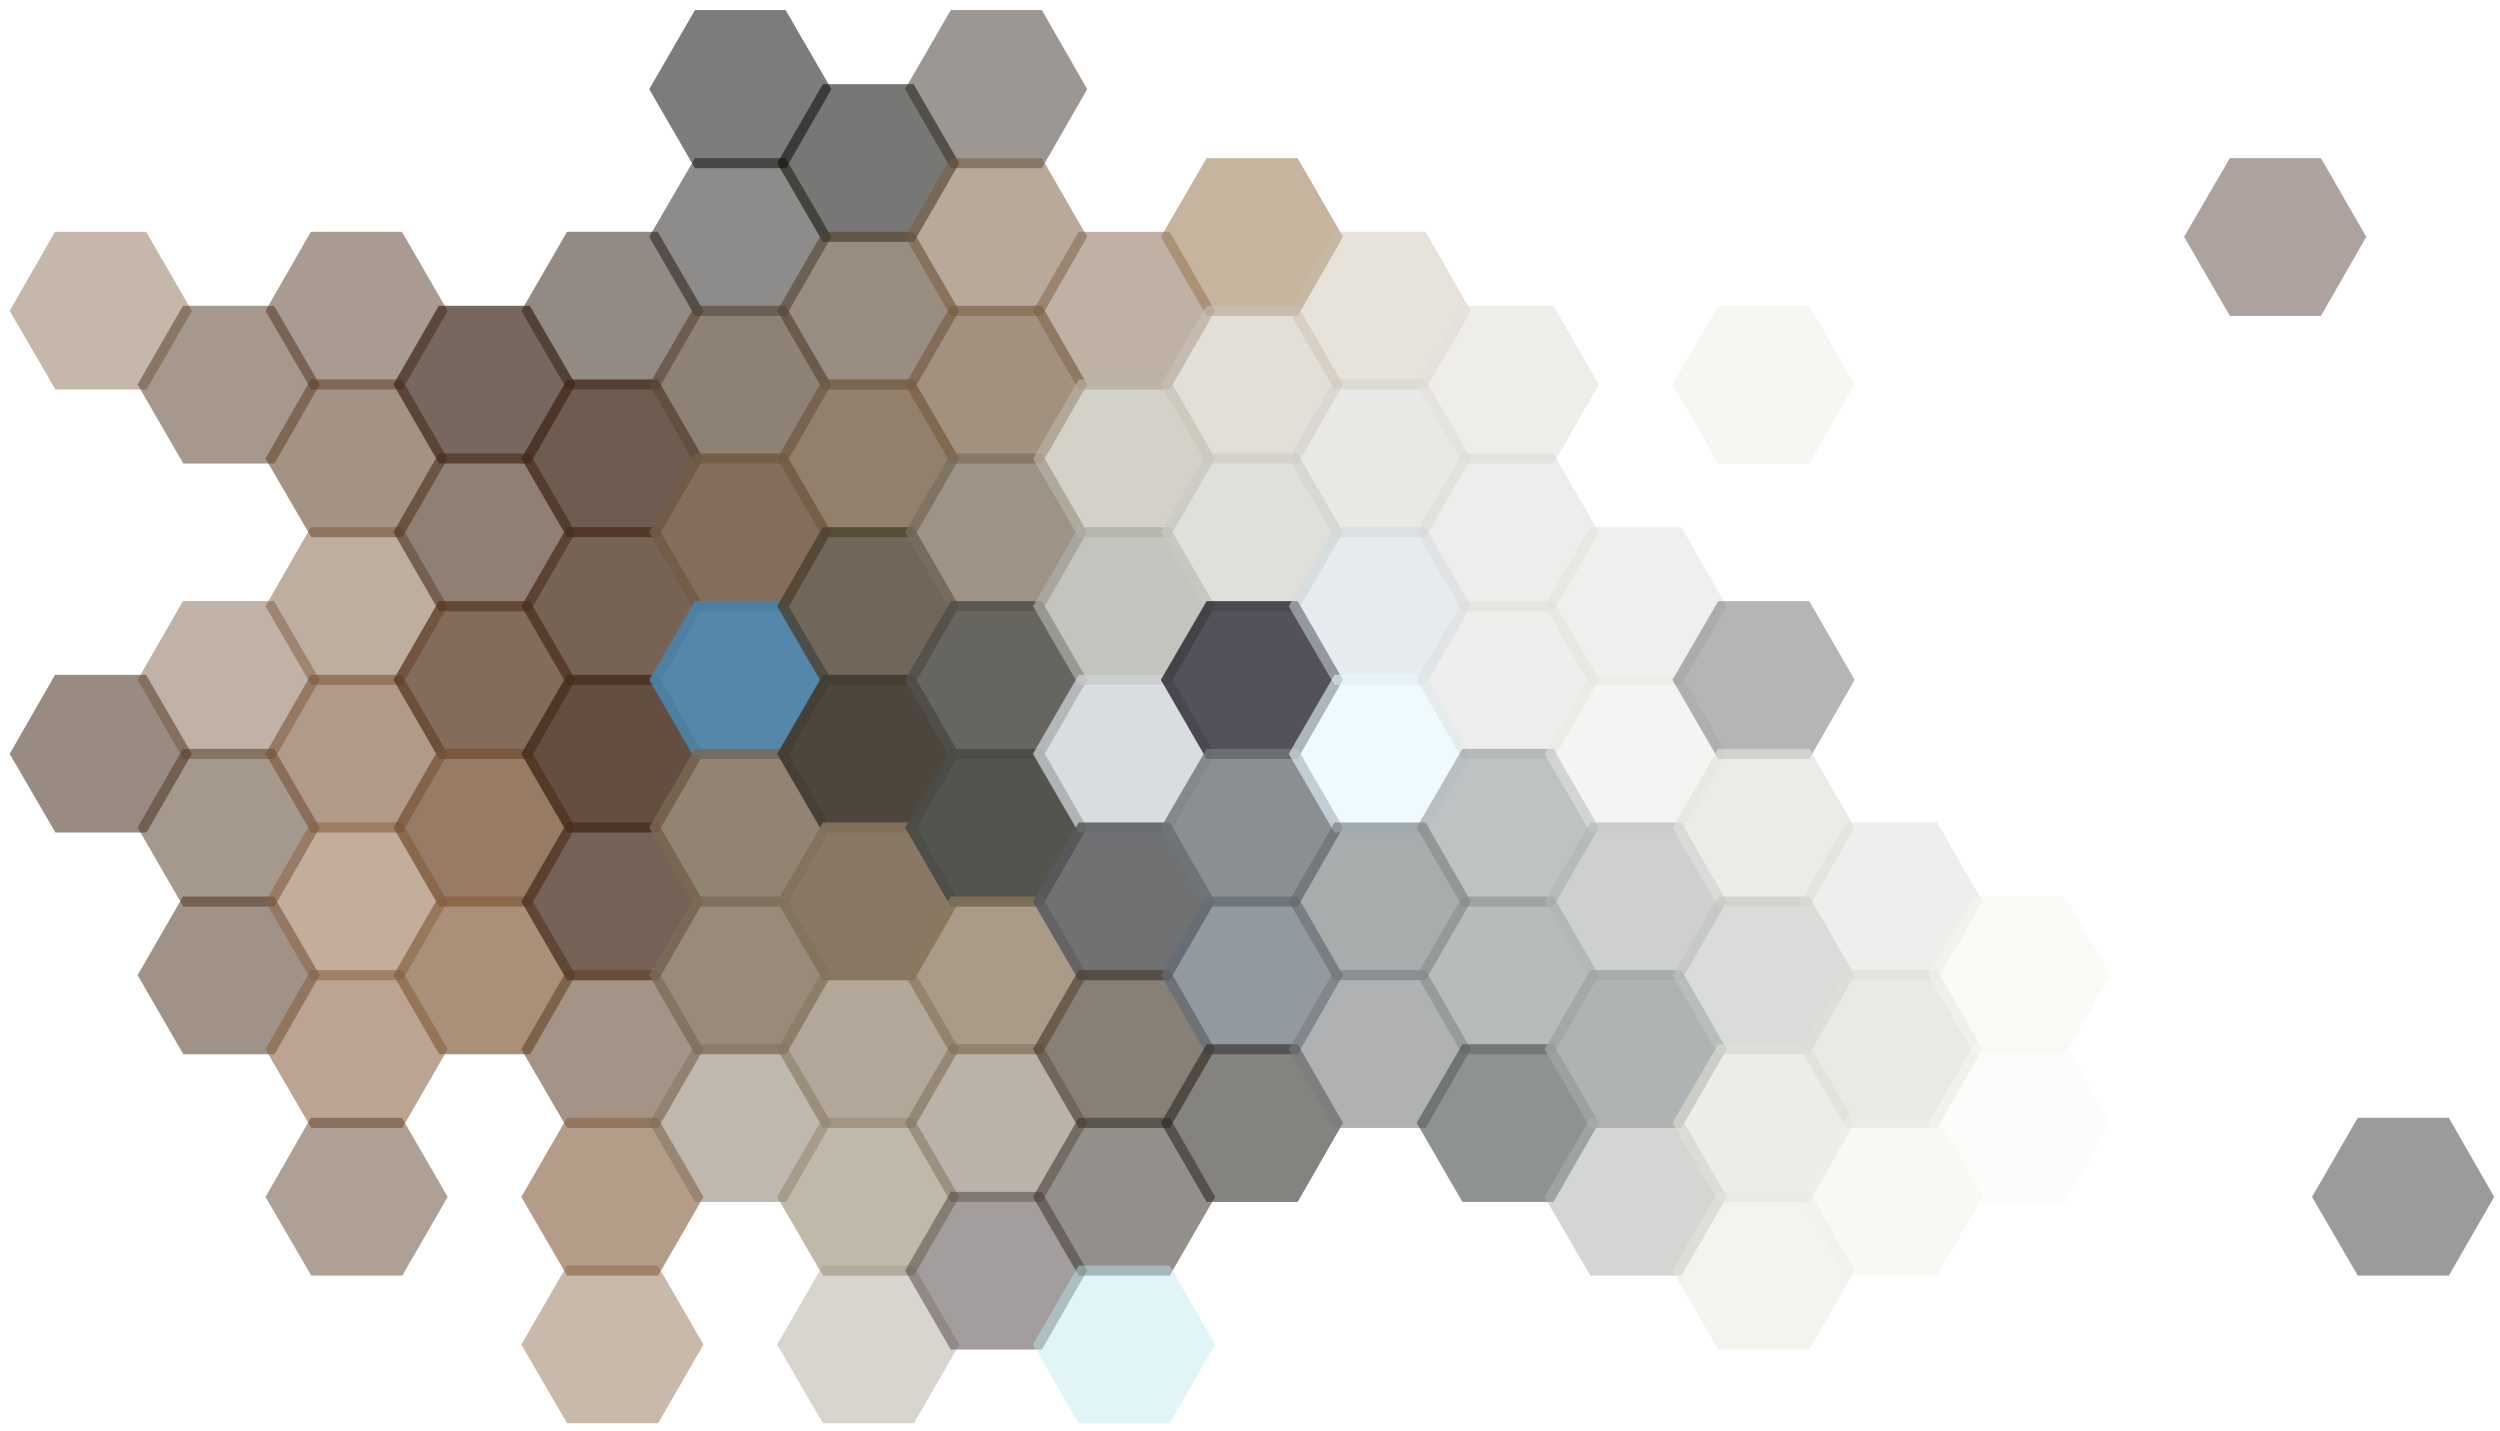
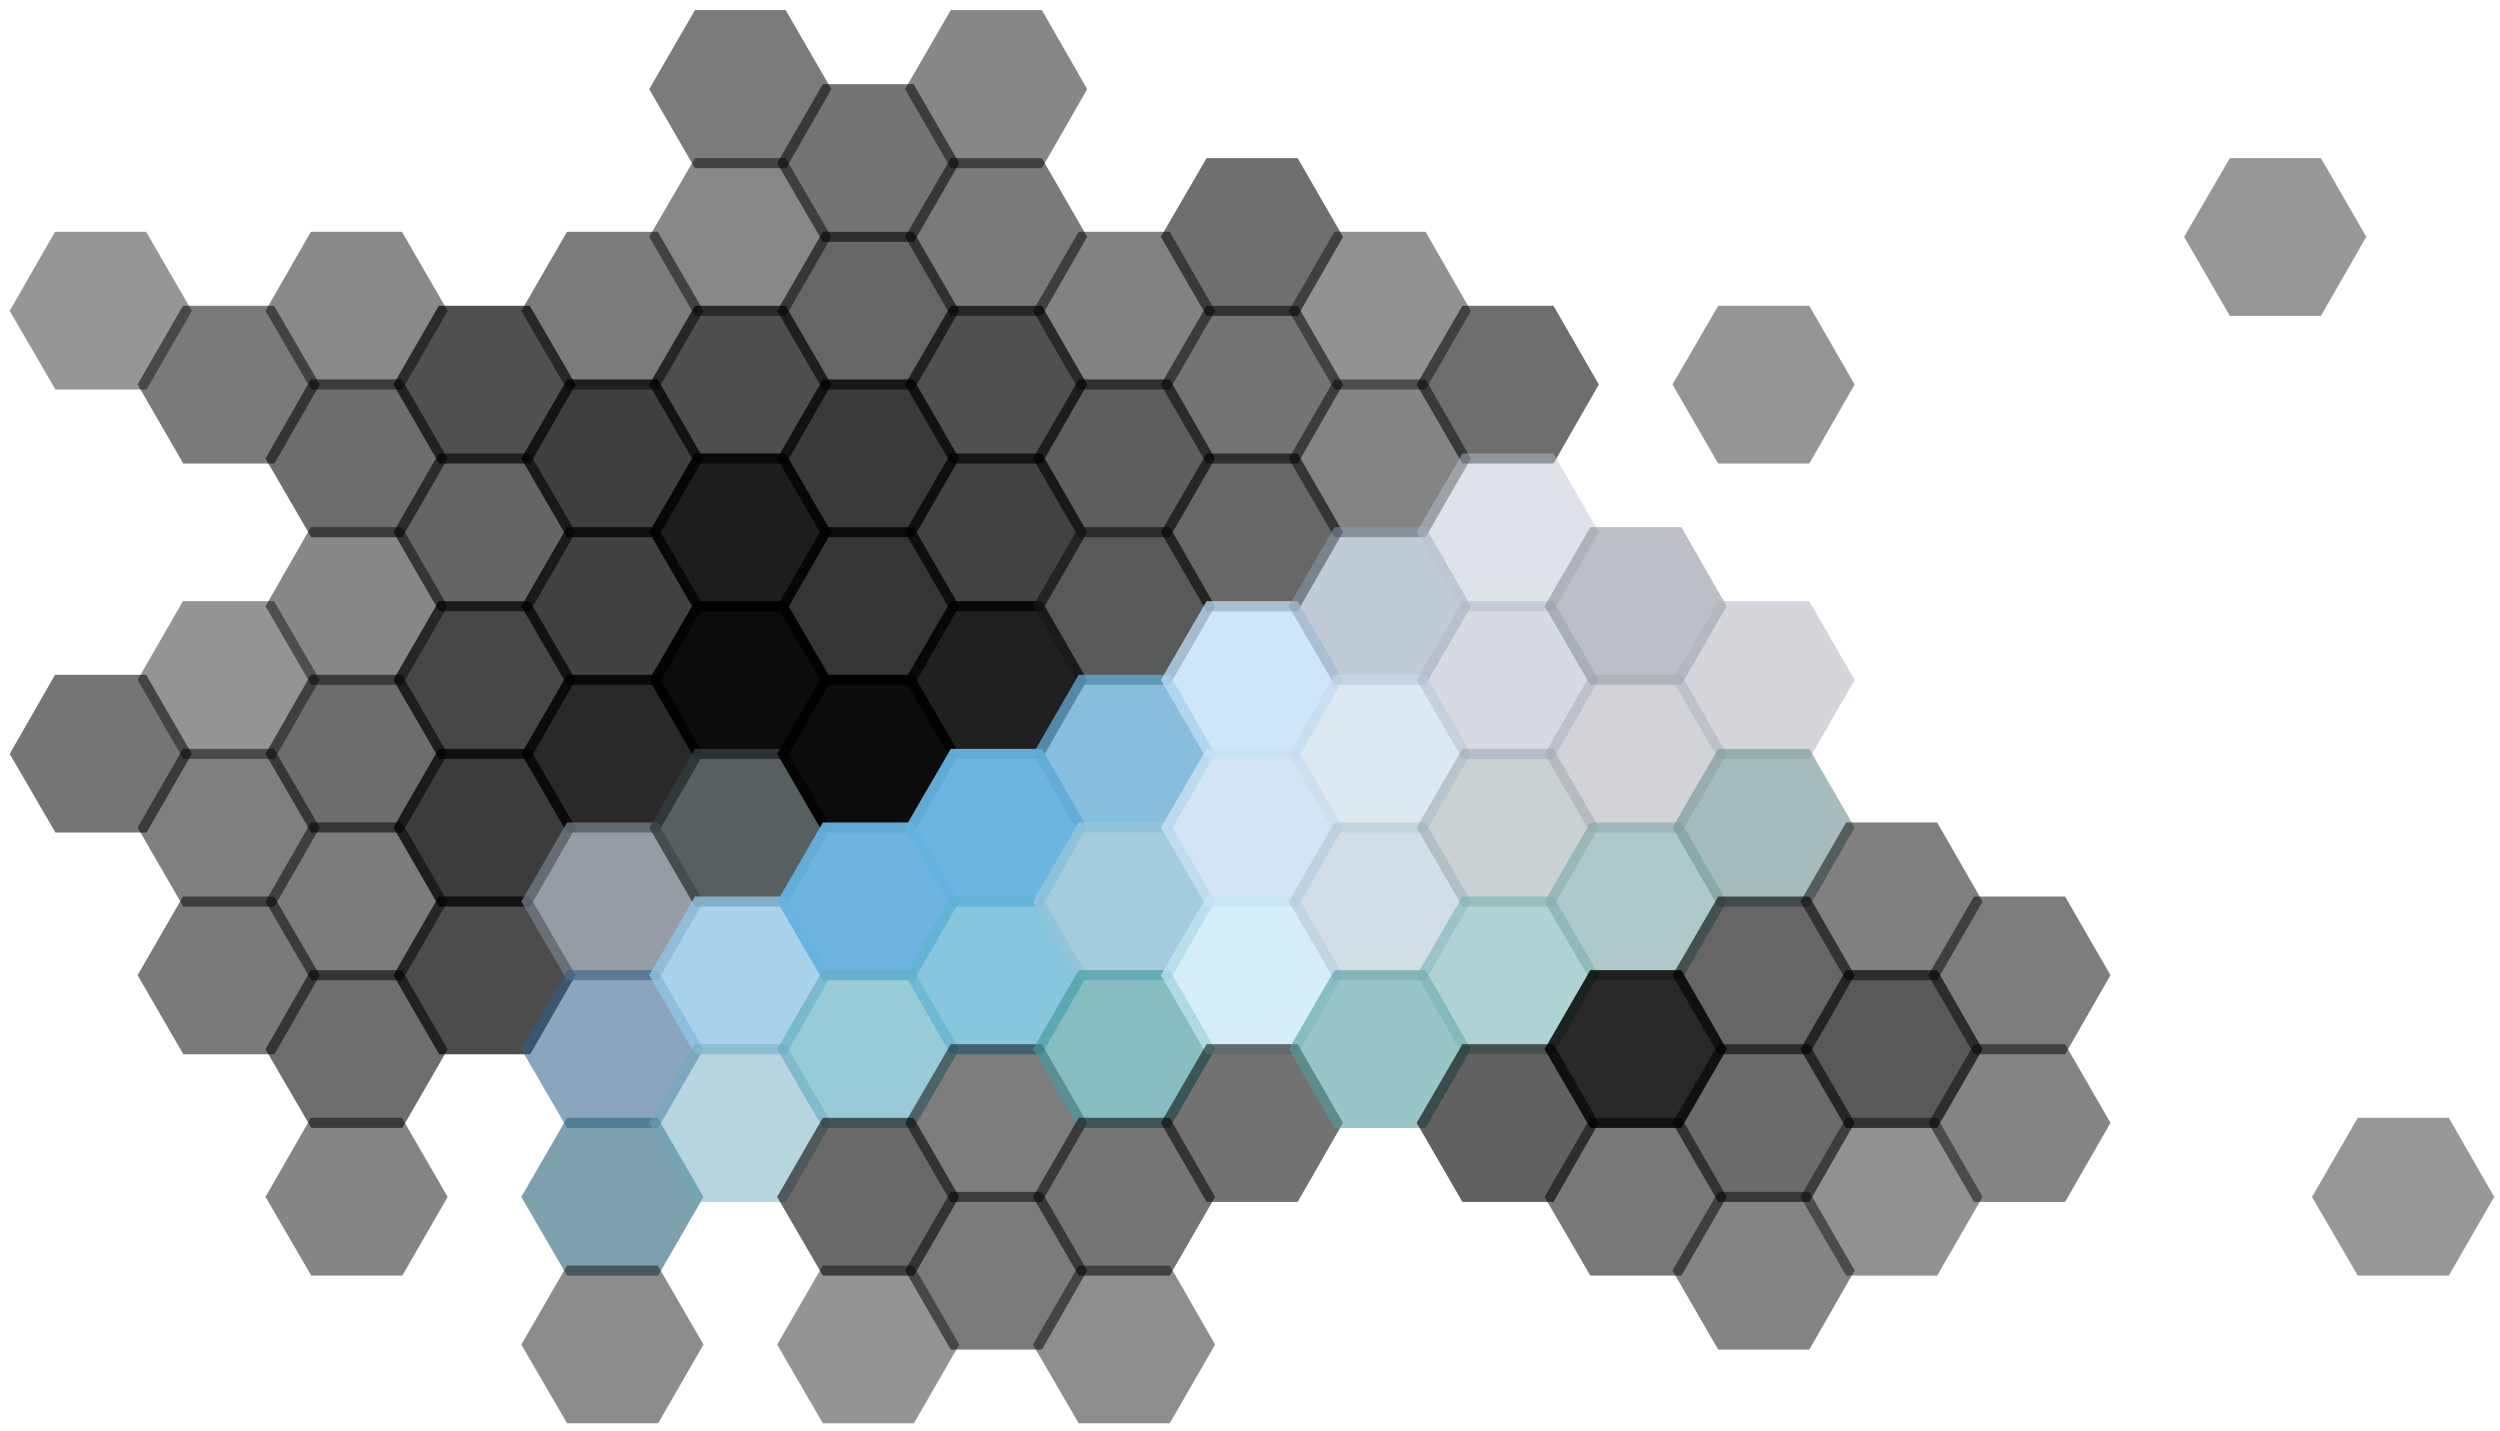
<svg xmlns="http://www.w3.org/2000/svg" viewBox="7 -23 645 369" width="645" height="369">
-   <polygon points="56.5,57.2 44.8,77.5 21.3,77.5 9.5,57.2 21.2,36.8 44.7,36.8" fill="rgb(116,80,47)" fill-opacity="0.412" />
-   <polygon points="56.5,171.5 44.8,191.8 21.3,191.8 9.5,171.5 21.2,151.1 44.7,151.1" fill="rgb(67,41,23)" fill-opacity="0.540" />
-   <polygon points="89.5,76.2 77.8,96.6 54.3,96.6 42.5,76.2 54.2,55.9 77.7,55.9" fill="rgb(84,59,37)" fill-opacity="0.522" />
-   <polygon points="89.5,152.4 77.8,172.8 54.3,172.8 42.5,152.4 54.2,132.1 77.7,132.1" fill="rgb(106,73,45)" fill-opacity="0.421" />
-   <polygon points="89.5,190.5 77.8,210.9 54.3,210.9 42.5,190.5 54.2,170.2 77.7,170.2" fill="rgb(77,52,31)" fill-opacity="0.503" />
-   <polygon points="89.5,228.6 77.8,249.0 54.3,249.0 42.5,228.6 54.2,208.3 77.7,208.3" fill="rgb(73,46,25)" fill-opacity="0.520" />
-   <polygon points="122.5,57.2 110.8,77.5 87.3,77.5 75.5,57.2 87.2,36.8 110.7,36.8" fill="rgb(70,37,21)" fill-opacity="0.461" />
-   <polygon points="122.5,95.3 110.8,115.6 87.3,115.6 75.5,95.3 87.2,74.9 110.7,74.9" fill="rgb(97,66,41)" fill-opacity="0.574" />
-   <polygon points="122.5,133.4 110.8,153.7 87.3,153.7 75.5,133.4 87.2,113.0 110.7,113.0" fill="rgb(118,84,52)" fill-opacity="0.469" />
-   <polygon points="122.5,171.5 110.8,191.8 87.3,191.8 75.5,171.5 87.2,151.1 110.7,151.1" fill="rgb(117,80,49)" fill-opacity="0.572" />
-   <polygon points="122.5,209.6 110.8,229.9 87.3,229.9 75.5,209.6 87.2,189.2 110.7,189.2" fill="rgb(140,97,61)" fill-opacity="0.512" />
-   <polygon points="122.5,247.7 110.8,268.0 87.3,268.0 75.5,247.7 87.2,227.3 110.7,227.3" fill="rgb(135,95,62)" fill-opacity="0.569" />
-   <polygon points="122.5,285.8 110.8,306.1 87.3,306.1 75.5,285.8 87.2,265.4 110.7,265.4" fill="rgb(86,57,34)" fill-opacity="0.478" />
-   <polygon points="155.5,76.2 143.8,96.6 120.3,96.6 108.5,76.2 120.2,55.9 143.7,55.9" fill="rgb(58,34,21)" fill-opacity="0.686" />
-   <polygon points="155.5,114.3 143.8,134.7 120.3,134.7 108.5,114.3 120.2,94.0 143.7,94.0" fill="rgb(71,44,26)" fill-opacity="0.604" />
-   <polygon points="155.5,152.4 143.8,172.8 120.3,172.8 108.5,152.4 120.2,132.1 143.7,132.1" fill="rgb(84,52,30)" fill-opacity="0.722" />
-   <polygon points="155.5,190.5 143.8,210.9 120.3,210.9 108.5,190.5 120.2,170.2 143.7,170.2" fill="rgb(119,83,53)" fill-opacity="0.764" />
-   <polygon points="155.5,228.6 143.8,249.0 120.3,249.0 108.5,228.6 120.2,208.3 143.7,208.3" fill="rgb(134,97,63)" fill-opacity="0.700" />
-   <polygon points="188.5,57.2 176.8,77.5 153.3,77.5 141.5,57.2 153.3,36.8 176.7,36.8" fill="rgb(50,30,18)" fill-opacity="0.517" />
-   <polygon points="188.5,95.3 176.8,115.6 153.3,115.6 141.5,95.3 153.3,74.9 176.7,74.9" fill="rgb(64,39,24)" fill-opacity="0.751" />
-   <polygon points="188.5,133.4 176.8,153.7 153.3,153.7 141.5,133.4 153.3,113.0 176.7,113.0" fill="rgb(73,46,29)" fill-opacity="0.743" />
-   <polygon points="188.5,171.5 176.8,191.8 153.3,191.8 141.5,171.5 153.3,151.1 176.7,151.1" fill="rgb(71,45,29)" fill-opacity="0.837" />
-   <polygon points="188.5,209.6 176.8,229.9 153.3,229.9 141.5,209.6 153.3,189.2 176.7,189.2" fill="rgb(72,46,31)" fill-opacity="0.752" />
-   <polygon points="188.5,247.7 176.8,268.0 153.3,268.0 141.5,247.7 153.3,227.3 176.7,227.3" fill="rgb(92,64,41)" fill-opacity="0.555" />
-   <polygon points="188.5,285.8 176.8,306.1 153.3,306.1 141.5,285.8 153.3,265.4 176.7,265.4" fill="rgb(133,98,66)" fill-opacity="0.625" />
-   <polygon points="188.5,323.9 176.8,344.2 153.3,344.2 141.5,323.9 153.3,303.5 176.7,303.5" fill="rgb(136,101,68)" fill-opacity="0.450" />
-   <polygon points="221.5,0.0 209.8,20.4 186.3,20.4 174.5,0.0 186.3,-20.4 209.7,-20.4" fill="rgb(3,3,2)" fill-opacity="0.516" />
-   <polygon points="221.5,38.1 209.8,58.5 186.3,58.5 174.5,38.1 186.3,17.8 209.7,17.8" fill="rgb(14,10,7)" fill-opacity="0.465" />
-   <polygon points="221.5,76.2 209.8,96.6 186.3,96.6 174.5,76.2 186.3,55.9 209.7,55.9" fill="rgb(92,74,56)" fill-opacity="0.695" />
-   <polygon points="221.5,114.3 209.8,134.7 186.3,134.7 174.5,114.3 186.3,94.0 209.7,94.0" fill="rgb(114,92,70)" fill-opacity="0.885" />
-   <polygon points="221.5,152.4 209.8,172.8 186.3,172.8 174.5,152.4 186.3,132.1 209.7,132.1" fill="rgb(76,129,166)" fill-opacity="0.950" />
-   <polygon points="221.5,190.5 209.8,210.9 186.3,210.9 174.5,190.5 186.3,170.2 209.7,170.2" fill="rgb(122,105,84)" fill-opacity="0.813" />
-   <polygon points="221.5,228.6 209.8,249.0 186.3,249.0 174.5,228.6 186.3,208.3 209.7,208.3" fill="rgb(124,108,87)" fill-opacity="0.783" />
-   <polygon points="221.5,266.7 209.8,287.1 186.3,287.1 174.5,266.7 186.3,246.4 209.7,246.4" fill="rgb(126,112,92)" fill-opacity="0.495" />
-   <polygon points="254.5,19.1 242.8,39.4 219.3,39.4 207.5,19.1 219.3,-1.3 242.7,-1.3" fill="rgb(6,6,3)" fill-opacity="0.543" />
-   <polygon points="254.5,57.2 242.8,77.5 219.3,77.5 207.5,57.2 219.3,36.8 242.7,36.8" fill="rgb(85,66,46)" fill-opacity="0.600" />
-   <polygon points="254.5,95.3 242.8,115.6 219.3,115.6 207.5,95.3 219.3,74.9 242.7,74.9" fill="rgb(115,91,66)" fill-opacity="0.770" />
-   <polygon points="254.5,133.4 242.8,153.7 219.3,153.7 207.5,133.4 219.3,113.0 242.7,113.0" fill="rgb(75,62,46)" fill-opacity="0.791" />
-   <polygon points="254.5,171.5 242.8,191.8 219.3,191.8 207.5,171.5 219.3,151.1 242.7,151.1" fill="rgb(68,61,51)" fill-opacity="0.950" />
-   <polygon points="254.5,209.6 242.8,229.9 219.3,229.9 207.5,209.6 219.3,189.2 242.7,189.2" fill="rgb(132,114,92)" fill-opacity="0.950" />
-   <polygon points="254.5,247.7 242.8,268.0 219.3,268.0 207.5,247.7 219.3,227.3 242.7,227.3" fill="rgb(135,119,95)" fill-opacity="0.643" />
-   <polygon points="254.5,285.8 242.8,306.1 219.3,306.1 207.5,285.8 219.3,265.4 242.7,265.4" fill="rgb(152,139,115)" fill-opacity="0.613" />
-   <polygon points="254.5,323.9 242.8,344.2 219.3,344.2 207.5,323.9 219.3,303.5 242.7,303.5" fill="rgb(162,153,140)" fill-opacity="0.419" />
-   <polygon points="287.5,0.0 275.8,20.4 252.3,20.4 240.5,0.0 252.3,-20.4 275.8,-20.4" fill="rgb(46,34,24)" fill-opacity="0.472" />
-   <polygon points="287.5,38.1 275.8,58.5 252.3,58.5 240.5,38.1 252.3,17.8 275.8,17.8" fill="rgb(119,91,63)" fill-opacity="0.520" />
-   <polygon points="287.5,76.2 275.8,96.6 252.3,96.6 240.5,76.2 252.3,55.9 275.8,55.9" fill="rgb(122,96,69)" fill-opacity="0.684" />
-   <polygon points="287.5,114.3 275.8,134.7 252.3,134.7 240.5,114.3 252.3,94.0 275.8,94.0" fill="rgb(123,111,93)" fill-opacity="0.742" />
-   <polygon points="287.5,152.4 275.8,172.8 252.3,172.8 240.5,152.4 252.3,132.1 275.8,132.1" fill="rgb(81,79,74)" fill-opacity="0.872" />
-   <polygon points="287.5,190.5 275.8,210.9 252.3,210.9 240.5,190.5 252.3,170.2 275.8,170.2" fill="rgb(76,76,71)" fill-opacity="0.950" />
-   <polygon points="287.5,228.6 275.8,249.0 252.3,249.0 240.5,228.6 252.3,208.3 275.8,208.3" fill="rgb(139,120,94)" fill-opacity="0.741" />
-   <polygon points="287.5,266.7 275.8,287.1 252.3,287.1 240.5,266.7 252.3,246.4 275.8,246.4" fill="rgb(122,107,86)" fill-opacity="0.511" />
-   <polygon points="287.5,304.8 275.8,325.2 252.3,325.2 240.5,304.8 252.3,284.5 275.8,284.5" fill="rgb(77,68,66)" fill-opacity="0.518" />
-   <polygon points="320.5,57.2 308.8,77.5 285.3,77.5 273.5,57.2 285.3,36.8 308.8,36.8" fill="rgb(124,96,67)" fill-opacity="0.492" />
-   <polygon points="320.5,95.3 308.8,115.6 285.3,115.6 273.5,95.3 285.3,74.9 308.8,74.9" fill="rgb(188,183,169)" fill-opacity="0.629" />
-   <polygon points="320.5,133.4 308.8,153.7 285.3,153.7 273.5,133.4 285.3,113.0 308.8,113.0" fill="rgb(173,173,166)" fill-opacity="0.716" />
-   <polygon points="320.5,171.5 308.8,191.8 285.3,191.8 273.5,171.5 285.3,151.1 308.8,151.1" fill="rgb(206,211,213)" fill-opacity="0.759" />
-   <polygon points="320.5,209.6 308.8,229.9 285.3,229.9 273.5,209.6 285.3,189.2 308.8,189.2" fill="rgb(88,89,91)" fill-opacity="0.854" />
-   <polygon points="320.5,247.7 308.8,268.0 285.3,268.0 273.5,247.7 285.3,227.3 308.8,227.3" fill="rgb(74,62,48)" fill-opacity="0.653" />
-   <polygon points="320.5,285.8 308.8,306.1 285.3,306.1 273.5,285.8 285.3,265.4 308.8,265.4" fill="rgb(56,49,41)" fill-opacity="0.541" />
-   <polygon points="320.5,323.9 308.8,344.2 285.3,344.2 273.5,323.9 285.3,303.5 308.8,303.5" fill="rgb(186,231,240)" fill-opacity="0.445" />
-   <polygon points="353.5,38.1 341.8,58.5 318.3,58.5 306.5,38.1 318.3,17.8 341.8,17.8" fill="rgb(156,123,85)" fill-opacity="0.565" />
-   <polygon points="353.5,76.2 341.8,96.6 318.3,96.6 306.5,76.2 318.3,55.9 341.8,55.9" fill="rgb(202,195,184)" fill-opacity="0.545" />
-   <polygon points="353.5,114.3 341.8,134.7 318.3,134.7 306.5,114.3 318.3,94.0 341.8,94.0" fill="rgb(201,202,193)" fill-opacity="0.597" />
-   <polygon points="353.5,152.4 341.8,172.8 318.3,172.8 306.5,152.4 318.3,132.1 341.8,132.1" fill="rgb(26,23,34)" fill-opacity="0.749" />
-   <polygon points="353.5,190.5 341.8,210.9 318.3,210.9 306.5,190.5 318.3,170.2 341.8,170.2" fill="rgb(112,117,120)" fill-opacity="0.812" />
-   <polygon points="353.5,228.6 341.8,249.0 318.3,249.0 306.5,228.6 318.3,208.3 341.8,208.3" fill="rgb(99,107,117)" fill-opacity="0.690" />
-   <polygon points="353.5,266.7 341.8,287.1 318.3,287.1 306.5,266.7 318.3,246.4 341.8,246.4" fill="rgb(35,32,27)" fill-opacity="0.551" />
-   <polygon points="386.5,57.2 374.8,77.5 351.3,77.5 339.5,57.2 351.3,36.8 374.8,36.8" fill="rgb(199,189,171)" fill-opacity="0.428" />
-   <polygon points="386.5,95.3 374.8,115.6 351.3,115.6 339.5,95.3 351.3,74.9 374.8,74.9" fill="rgb(207,207,198)" fill-opacity="0.484" />
-   <polygon points="386.5,133.4 374.8,153.7 351.3,153.7 339.5,133.4 351.3,113.0 374.8,113.0" fill="rgb(207,216,224)" fill-opacity="0.526" />
-   <polygon points="386.5,171.5 374.8,191.8 351.3,191.8 339.5,171.5 351.3,151.1 374.8,151.1" fill="rgb(229,246,253)" fill-opacity="0.608" />
-   <polygon points="386.5,209.6 374.8,229.9 351.3,229.9 339.5,209.6 351.3,189.2 374.8,189.2" fill="rgb(99,105,108)" fill-opacity="0.552" />
-   <polygon points="386.5,247.7 374.8,268.0 351.3,268.0 339.5,247.7 351.3,227.3 374.8,227.3" fill="rgb(120,124,127)" fill-opacity="0.586" />
-   <polygon points="419.5,76.2 407.8,96.6 384.3,96.6 372.5,76.2 384.3,55.9 407.8,55.9" fill="rgb(227,224,217)" fill-opacity="0.569" />
-   <polygon points="419.5,114.3 407.8,134.7 384.3,134.7 372.5,114.3 384.3,94.0 407.8,94.0" fill="rgb(217,218,212)" fill-opacity="0.470" />
-   <polygon points="419.5,152.4 407.8,172.8 384.3,172.8 372.5,152.4 384.3,132.1 407.8,132.1" fill="rgb(220,221,216)" fill-opacity="0.494" />
-   <polygon points="419.5,190.5 407.8,210.9 384.3,210.9 372.5,190.5 384.3,170.2 407.8,170.2" fill="rgb(122,127,128)" fill-opacity="0.480" />
-   <polygon points="419.5,228.6 407.8,249.0 384.3,249.0 372.5,228.6 384.3,208.3 407.8,208.3" fill="rgb(133,141,140)" fill-opacity="0.589" />
-   <polygon points="419.5,266.7 407.8,287.1 384.3,287.1 372.5,266.7 384.3,246.4 407.8,246.4" fill="rgb(75,80,80)" fill-opacity="0.618" />
-   <polygon points="452.5,133.4 440.8,153.7 417.3,153.7 405.5,133.4 417.3,113.0 440.8,113.0" fill="rgb(225,226,221)" fill-opacity="0.533" />
-   <polygon points="452.5,171.5 440.8,191.8 417.3,191.8 405.5,171.5 417.3,151.1 440.8,151.1" fill="rgb(232,233,228)" fill-opacity="0.487" />
-   <polygon points="452.5,209.6 440.8,229.9 417.3,229.9 405.5,209.6 417.3,189.2 440.8,189.2" fill="rgb(177,182,179)" fill-opacity="0.640" />
-   <polygon points="452.5,247.7 440.8,268.0 417.3,268.0 405.5,247.7 417.3,227.3 440.8,227.3" fill="rgb(161,165,164)" fill-opacity="0.839" />
-   <polygon points="452.5,285.8 440.8,306.1 417.3,306.1 405.5,285.8 417.3,265.4 440.8,265.4" fill="rgb(175,178,172)" fill-opacity="0.529" />
-   <polygon points="485.5,76.2 473.8,96.6 450.3,96.6 438.5,76.2 450.3,55.9 473.8,55.9" fill="rgb(236,235,228)" fill-opacity="0.415" />
-   <polygon points="485.5,152.4 473.8,172.8 450.3,172.8 438.5,152.4 450.3,132.1 473.8,132.1" fill="rgb(109,113,115)" fill-opacity="0.522" />
-   <polygon points="485.5,190.5 473.8,210.9 450.3,210.9 438.5,190.5 450.3,170.2 473.8,170.2" fill="rgb(225,226,221)" fill-opacity="0.665" />
-   <polygon points="485.5,228.6 473.8,249.0 450.3,249.0 438.5,228.6 450.3,208.3 473.8,208.3" fill="rgb(194,196,192)" fill-opacity="0.600" />
-   <polygon points="485.5,266.7 473.8,287.1 450.3,287.1 438.5,266.7 450.3,246.4 473.8,246.4" fill="rgb(223,224,218)" fill-opacity="0.580" />
-   <polygon points="485.5,304.8 473.8,325.2 450.3,325.2 438.5,304.8 450.3,284.5 473.8,284.5" fill="rgb(232,231,221)" fill-opacity="0.482" />
-   <polygon points="518.5,209.6 506.8,229.9 483.3,229.9 471.5,209.6 483.3,189.2 506.8,189.2" fill="rgb(221,222,217)" fill-opacity="0.497" />
-   <polygon points="518.5,247.7 506.8,268.0 483.3,268.0 471.5,247.7 483.3,227.3 506.8,227.3" fill="rgb(221,222,214)" fill-opacity="0.651" />
-   <polygon points="518.5,285.8 506.8,306.1 483.3,306.1 471.5,285.8 483.3,265.4 506.8,265.4" fill="rgb(238,238,231)" fill-opacity="0.432" />
-   <polygon points="551.5,228.6 539.8,249.0 516.3,249.0 504.5,228.6 516.3,208.3 539.8,208.3" fill="rgb(248,246,241)" fill-opacity="0.508" />
-   <polygon points="551.5,266.7 539.8,287.1 516.3,287.1 504.5,266.7 516.3,246.4 539.8,246.4" fill="rgb(248,249,245)" fill-opacity="0.483" />
-   <polygon points="617.5,38.1 605.8,58.5 582.3,58.5 570.5,38.1 582.3,17.8 605.8,17.8" fill="rgb(54,27,15)" fill-opacity="0.409" />
-   <polygon points="650.5,285.8 638.8,306.1 615.3,306.1 603.5,285.8 615.3,265.4 638.8,265.4" fill="rgb(12,12,10)" fill-opacity="0.408" />
+   <polygon points="56.5,57.2 44.8,77.5 21.3,77.5 9.5,57.2 21.2,36.8 44.7,36.8" fill="rgb(0,0,0)" fill-opacity="0.412" />
+   <polygon points="56.5,171.5 44.8,191.8 21.3,191.8 9.5,171.5 21.2,151.1 44.7,151.1" fill="rgb(0,0,0)" fill-opacity="0.540" />
+   <polygon points="89.5,76.2 77.8,96.6 54.3,96.6 42.5,76.2 54.2,55.9 77.7,55.9" fill="rgb(0,0,0)" fill-opacity="0.522" />
+   <polygon points="89.5,152.4 77.8,172.8 54.3,172.8 42.5,152.4 54.2,132.1 77.7,132.1" fill="rgb(0,0,0)" fill-opacity="0.421" />
+   <polygon points="89.5,190.5 77.8,210.9 54.3,210.9 42.5,190.5 54.2,170.2 77.7,170.2" fill="rgb(0,0,0)" fill-opacity="0.503" />
+   <polygon points="89.5,228.6 77.8,249.0 54.3,249.0 42.5,228.6 54.2,208.3 77.7,208.3" fill="rgb(0,0,0)" fill-opacity="0.520" />
+   <polygon points="122.5,57.2 110.8,77.5 87.3,77.5 75.5,57.2 87.2,36.8 110.7,36.8" fill="rgb(0,0,0)" fill-opacity="0.461" />
+   <polygon points="122.5,95.3 110.8,115.6 87.3,115.6 75.5,95.3 87.2,74.9 110.7,74.9" fill="rgb(0,0,0)" fill-opacity="0.574" />
+   <polygon points="122.5,133.4 110.8,153.7 87.3,153.7 75.5,133.4 87.2,113.0 110.7,113.0" fill="rgb(0,0,0)" fill-opacity="0.469" />
+   <polygon points="122.5,171.5 110.8,191.8 87.3,191.8 75.5,171.5 87.2,151.1 110.7,151.1" fill="rgb(0,0,0)" fill-opacity="0.572" />
+   <polygon points="122.5,209.6 110.8,229.9 87.3,229.9 75.5,209.6 87.2,189.2 110.7,189.2" fill="rgb(0,0,0)" fill-opacity="0.512" />
+   <polygon points="122.5,247.7 110.8,268.0 87.3,268.0 75.5,247.7 87.2,227.3 110.7,227.3" fill="rgb(0,0,0)" fill-opacity="0.569" />
+   <polygon points="122.5,285.8 110.8,306.1 87.3,306.1 75.5,285.8 87.2,265.4 110.7,265.4" fill="rgb(0,0,0)" fill-opacity="0.478" />
+   <polygon points="155.5,76.2 143.8,96.6 120.3,96.6 108.5,76.2 120.2,55.9 143.7,55.9" fill="rgb(0,0,0)" fill-opacity="0.686" />
+   <polygon points="155.5,114.3 143.8,134.7 120.3,134.7 108.5,114.3 120.2,94.0 143.7,94.0" fill="rgb(0,0,0)" fill-opacity="0.604" />
+   <polygon points="155.5,152.4 143.8,172.8 120.3,172.8 108.5,152.4 120.2,132.1 143.7,132.1" fill="rgb(0,0,0)" fill-opacity="0.722" />
+   <polygon points="155.5,190.5 143.8,210.9 120.3,210.9 108.5,190.5 120.2,170.2 143.7,170.2" fill="rgb(0,0,0)" fill-opacity="0.764" />
+   <polygon points="155.5,228.6 143.8,249.0 120.3,249.0 108.5,228.6 120.2,208.3 143.7,208.3" fill="rgb(0,0,0)" fill-opacity="0.700" />
+   <polygon points="188.5,57.2 176.8,77.5 153.3,77.5 141.5,57.2 153.3,36.8 176.7,36.8" fill="rgb(0,0,0)" fill-opacity="0.517" />
+   <polygon points="188.5,95.3 176.8,115.6 153.3,115.6 141.5,95.3 153.3,74.9 176.7,74.9" fill="rgb(0,0,0)" fill-opacity="0.751" />
+   <polygon points="188.5,133.4 176.8,153.7 153.3,153.7 141.5,133.4 153.3,113.0 176.7,113.0" fill="rgb(0,0,0)" fill-opacity="0.743" />
+   <polygon points="188.5,171.5 176.8,191.8 153.3,191.8 141.5,171.5 153.3,151.1 176.7,151.1" fill="rgb(0,0,0)" fill-opacity="0.837" />
+   <polygon points="188.5,209.6 176.8,229.9 153.3,229.9 141.5,209.6 153.3,189.2 176.7,189.2" fill="rgb(114,124,133)" fill-opacity="0.752" />
+   <polygon points="188.5,247.7 176.8,268.0 153.3,268.0 141.5,247.7 153.3,227.3 176.7,227.3" fill="rgb(50,95,140)" fill-opacity="0.555" />
+   <polygon points="188.5,285.8 176.8,306.1 153.3,306.1 141.5,285.8 153.3,265.4 176.7,265.4" fill="rgb(47,103,125)" fill-opacity="0.625" />
+   <polygon points="188.5,323.9 176.8,344.2 153.3,344.2 141.5,323.9 153.3,303.5 176.7,303.5" fill="rgb(0,0,0)" fill-opacity="0.450" />
+   <polygon points="221.5,0.0 209.8,20.4 186.3,20.4 174.5,0.0 186.3,-20.4 209.7,-20.4" fill="rgb(0,0,0)" fill-opacity="0.516" />
+   <polygon points="221.5,38.1 209.8,58.5 186.3,58.5 174.5,38.1 186.3,17.8 209.7,17.8" fill="rgb(0,0,0)" fill-opacity="0.465" />
+   <polygon points="221.5,76.2 209.8,96.6 186.3,96.6 174.5,76.2 186.3,55.9 209.7,55.9" fill="rgb(0,0,0)" fill-opacity="0.695" />
+   <polygon points="221.5,114.3 209.8,134.7 186.3,134.7 174.5,114.3 186.3,94.0 209.7,94.0" fill="rgb(0,0,0)" fill-opacity="0.885" />
+   <polygon points="221.5,152.4 209.8,172.8 186.3,172.8 174.5,152.4 186.3,132.1 209.7,132.1" fill="rgb(0,0,0)" fill-opacity="0.950" />
+   <polygon points="221.5,190.5 209.8,210.9 186.3,210.9 174.5,190.5 186.3,170.2 209.7,170.2" fill="rgb(51,59,62)" fill-opacity="0.813" />
+   <polygon points="221.5,228.6 209.8,249.0 186.3,249.0 174.5,228.6 186.3,208.3 209.7,208.3" fill="rgb(145,198,231)" fill-opacity="0.783" />
+   <polygon points="221.5,266.7 209.8,287.1 186.3,287.1 174.5,266.7 186.3,246.4 209.7,246.4" fill="rgb(109,171,188)" fill-opacity="0.495" />
+   <polygon points="254.5,19.1 242.8,39.4 219.3,39.4 207.5,19.1 219.3,-1.3 242.7,-1.3" fill="rgb(0,0,0)" fill-opacity="0.543" />
+   <polygon points="254.5,57.2 242.8,77.5 219.3,77.5 207.5,57.2 219.3,36.8 242.7,36.8" fill="rgb(0,0,0)" fill-opacity="0.600" />
+   <polygon points="254.5,95.3 242.8,115.6 219.3,115.6 207.5,95.3 219.3,74.9 242.7,74.9" fill="rgb(0,0,0)" fill-opacity="0.770" />
+   <polygon points="254.5,133.4 242.8,153.7 219.3,153.7 207.5,133.4 219.3,113.0 242.7,113.0" fill="rgb(0,0,0)" fill-opacity="0.791" />
+   <polygon points="254.5,171.5 242.8,191.8 219.3,191.8 207.5,171.5 219.3,151.1 242.7,151.1" fill="rgb(0,0,0)" fill-opacity="0.950" />
+   <polygon points="254.5,209.6 242.8,229.9 219.3,229.9 207.5,209.6 219.3,189.2 242.7,189.2" fill="rgb(102,178,223)" fill-opacity="0.950" />
+   <polygon points="254.5,247.7 242.8,268.0 219.3,268.0 207.5,247.7 219.3,227.3 242.7,227.3" fill="rgb(97,173,193)" fill-opacity="0.643" />
+   <polygon points="254.5,285.8 242.8,306.1 219.3,306.1 207.5,285.8 219.3,265.4 242.7,265.4" fill="rgb(10,11,11)" fill-opacity="0.613" />
+   <polygon points="254.5,323.9 242.8,344.2 219.3,344.2 207.5,323.9 219.3,303.5 242.7,303.5" fill="rgb(0,0,0)" fill-opacity="0.419" />
+   <polygon points="287.5,0.0 275.8,20.4 252.3,20.4 240.5,0.0 252.3,-20.4 275.8,-20.4" fill="rgb(0,0,0)" fill-opacity="0.472" />
+   <polygon points="287.5,38.1 275.8,58.5 252.3,58.5 240.5,38.1 252.3,17.8 275.8,17.8" fill="rgb(0,0,0)" fill-opacity="0.520" />
+   <polygon points="287.5,76.2 275.8,96.6 252.3,96.6 240.5,76.2 252.3,55.9 275.8,55.9" fill="rgb(0,0,0)" fill-opacity="0.684" />
+   <polygon points="287.5,114.3 275.8,134.7 252.3,134.7 240.5,114.3 252.3,94.0 275.8,94.0" fill="rgb(0,0,0)" fill-opacity="0.742" />
+   <polygon points="287.5,152.4 275.8,172.8 252.3,172.8 240.5,152.4 252.3,132.1 275.8,132.1" fill="rgb(0,0,0)" fill-opacity="0.872" />
+   <polygon points="287.5,190.5 275.8,210.9 252.3,210.9 240.5,190.5 252.3,170.2 275.8,170.2" fill="rgb(100,178,223)" fill-opacity="0.950" />
+   <polygon points="287.5,228.6 275.8,249.0 252.3,249.0 240.5,228.6 252.3,208.3 275.8,208.3" fill="rgb(95,178,209)" fill-opacity="0.741" />
+   <polygon points="287.5,266.7 275.8,287.1 252.3,287.1 240.5,266.7 252.3,246.4 275.8,246.4" fill="rgb(0,0,0)" fill-opacity="0.511" />
+   <polygon points="287.5,304.8 275.8,325.2 252.3,325.2 240.5,304.8 252.3,284.5 275.8,284.5" fill="rgb(0,0,0)" fill-opacity="0.518" />
+   <polygon points="320.5,57.2 308.8,77.5 285.3,77.5 273.5,57.2 285.3,36.8 308.8,36.8" fill="rgb(0,0,0)" fill-opacity="0.492" />
+   <polygon points="320.5,95.3 308.8,115.6 285.3,115.6 273.5,95.3 285.3,74.9 308.8,74.9" fill="rgb(0,0,0)" fill-opacity="0.629" />
+   <polygon points="320.5,133.4 308.8,153.7 285.3,153.7 273.5,133.4 285.3,113.0 308.8,113.0" fill="rgb(23,26,26)" fill-opacity="0.716" />
+   <polygon points="320.5,171.5 308.8,191.8 285.3,191.8 273.5,171.5 285.3,151.1 308.8,151.1" fill="rgb(98,170,210)" fill-opacity="0.759" />
+   <polygon points="320.5,209.6 308.8,229.9 285.3,229.9 273.5,209.6 285.3,189.2 308.8,189.2" fill="rgb(147,196,217)" fill-opacity="0.854" />
+   <polygon points="320.5,247.7 308.8,268.0 285.3,268.0 273.5,247.7 285.3,227.3 308.8,227.3" fill="rgb(70,155,160)" fill-opacity="0.653" />
+   <polygon points="320.5,285.8 308.8,306.1 285.3,306.1 273.5,285.8 285.3,265.4 308.8,265.4" fill="rgb(0,0,0)" fill-opacity="0.541" />
+   <polygon points="320.5,323.9 308.8,344.2 285.3,344.2 273.5,323.9 285.3,303.5 308.8,303.5" fill="rgb(0,0,0)" fill-opacity="0.445" />
+   <polygon points="353.5,38.1 341.8,58.5 318.3,58.5 306.5,38.1 318.3,17.8 341.8,17.8" fill="rgb(0,0,0)" fill-opacity="0.565" />
+   <polygon points="353.5,76.2 341.8,96.6 318.3,96.6 306.5,76.2 318.3,55.9 341.8,55.9" fill="rgb(0,0,0)" fill-opacity="0.545" />
+   <polygon points="353.5,114.3 341.8,134.7 318.3,134.7 306.5,114.3 318.3,94.0 341.8,94.0" fill="rgb(0,0,0)" fill-opacity="0.597" />
+   <polygon points="353.5,152.4 341.8,172.8 318.3,172.8 306.5,152.4 318.3,132.1 341.8,132.1" fill="rgb(189,221,245)" fill-opacity="0.749" />
+   <polygon points="353.5,190.5 341.8,210.9 318.3,210.9 306.5,190.5 318.3,170.2 341.8,170.2" fill="rgb(200,223,241)" fill-opacity="0.812" />
+   <polygon points="353.5,228.6 341.8,249.0 318.3,249.0 306.5,228.6 318.3,208.3 341.8,208.3" fill="rgb(196,230,243)" fill-opacity="0.690" />
+   <polygon points="353.5,266.7 341.8,287.1 318.3,287.1 306.5,266.7 318.3,246.4 341.8,246.4" fill="rgb(0,0,0)" fill-opacity="0.551" />
+   <polygon points="386.5,57.2 374.8,77.5 351.3,77.5 339.5,57.2 351.3,36.8 374.8,36.8" fill="rgb(0,0,0)" fill-opacity="0.428" />
+   <polygon points="386.5,95.3 374.8,115.6 351.3,115.6 339.5,95.3 351.3,74.9 374.8,74.9" fill="rgb(0,0,0)" fill-opacity="0.484" />
+   <polygon points="386.5,133.4 374.8,153.7 351.3,153.7 339.5,133.4 351.3,113.0 374.8,113.0" fill="rgb(138,156,176)" fill-opacity="0.526" />
+   <polygon points="386.5,171.5 374.8,191.8 351.3,191.8 339.5,171.5 351.3,151.1 374.8,151.1" fill="rgb(198,218,232)" fill-opacity="0.608" />
+   <polygon points="386.5,209.6 374.8,229.9 351.3,229.9 339.5,209.6 351.3,189.2 374.8,189.2" fill="rgb(172,195,208)" fill-opacity="0.552" />
+   <polygon points="386.5,247.7 374.8,268.0 351.3,268.0 339.5,247.7 351.3,227.3 374.8,227.3" fill="rgb(81,158,157)" fill-opacity="0.586" />
+   <polygon points="419.5,76.2 407.8,96.6 384.3,96.6 372.5,76.2 384.3,55.9 407.8,55.9" fill="rgb(0,0,0)" fill-opacity="0.569" />
+   <polygon points="419.5,114.3 407.8,134.7 384.3,134.7 372.5,114.3 384.3,94.0 407.8,94.0" fill="rgb(186,194,209)" fill-opacity="0.470" />
+   <polygon points="419.5,152.4 407.8,172.8 384.3,172.8 372.5,152.4 384.3,132.1 407.8,132.1" fill="rgb(173,182,197)" fill-opacity="0.494" />
+   <polygon points="419.5,190.5 407.8,210.9 384.3,210.9 372.5,190.5 384.3,170.2 407.8,170.2" fill="rgb(142,159,163)" fill-opacity="0.480" />
+   <polygon points="419.5,228.6 407.8,249.0 384.3,249.0 372.5,228.6 384.3,208.3 407.8,208.3" fill="rgb(120,179,180)" fill-opacity="0.589" />
+   <polygon points="419.5,266.7 407.8,287.1 384.3,287.1 372.5,266.7 384.3,246.4 407.8,246.4" fill="rgb(0,0,0)" fill-opacity="0.618" />
+   <polygon points="452.5,133.4 440.8,153.7 417.3,153.7 405.5,133.4 417.3,113.0 440.8,113.0" fill="rgb(130,137,149)" fill-opacity="0.533" />
+   <polygon points="452.5,171.5 440.8,191.8 417.3,191.8 405.5,171.5 417.3,151.1 440.8,151.1" fill="rgb(162,164,175)" fill-opacity="0.487" />
+   <polygon points="452.5,209.6 440.8,229.9 417.3,229.9 405.5,209.6 417.3,189.2 440.8,189.2" fill="rgb(127,171,172)" fill-opacity="0.640" />
+   <polygon points="452.5,247.7 440.8,268.0 417.3,268.0 405.5,247.7 417.3,227.3 440.8,227.3" fill="rgb(0,0,0)" fill-opacity="0.839" />
+   <polygon points="452.5,285.8 440.8,306.1 417.3,306.1 405.5,285.8 417.3,265.4 440.8,265.4" fill="rgb(0,0,0)" fill-opacity="0.529" />
+   <polygon points="485.5,76.2 473.8,96.6 450.3,96.6 438.5,76.2 450.3,55.9 473.8,55.9" fill="rgb(0,0,0)" fill-opacity="0.415" />
+   <polygon points="485.5,152.4 473.8,172.8 450.3,172.8 438.5,152.4 450.3,132.1 473.8,132.1" fill="rgb(173,177,188)" fill-opacity="0.522" />
+   <polygon points="485.5,190.5 473.8,210.9 450.3,210.9 438.5,190.5 450.3,170.2 473.8,170.2" fill="rgb(121,154,155)" fill-opacity="0.665" />
+   <polygon points="485.5,228.6 473.8,249.0 450.3,249.0 438.5,228.6 450.3,208.3 473.8,208.3" fill="rgb(0,0,0)" fill-opacity="0.600" />
+   <polygon points="485.5,266.7 473.8,287.1 450.3,287.1 438.5,266.7 450.3,246.4 473.8,246.4" fill="rgb(0,0,0)" fill-opacity="0.580" />
+   <polygon points="485.5,304.8 473.8,325.2 450.3,325.2 438.5,304.8 450.3,284.5 473.8,284.5" fill="rgb(0,0,0)" fill-opacity="0.482" />
+   <polygon points="518.5,209.6 506.8,229.9 483.3,229.9 471.5,209.6 483.3,189.2 506.8,189.2" fill="rgb(0,0,0)" fill-opacity="0.497" />
+   <polygon points="518.5,247.7 506.8,268.0 483.3,268.0 471.5,247.7 483.3,227.3 506.8,227.3" fill="rgb(0,0,0)" fill-opacity="0.651" />
+   <polygon points="518.5,285.8 506.8,306.1 483.3,306.1 471.5,285.8 483.3,265.4 506.8,265.4" fill="rgb(0,0,0)" fill-opacity="0.432" />
+   <polygon points="551.5,228.6 539.8,249.0 516.3,249.0 504.5,228.6 516.3,208.3 539.8,208.3" fill="rgb(0,0,0)" fill-opacity="0.508" />
+   <polygon points="551.5,266.7 539.8,287.1 516.3,287.1 504.5,266.7 516.3,246.4 539.8,246.4" fill="rgb(0,0,0)" fill-opacity="0.483" />
+   <polygon points="617.5,38.1 605.8,58.5 582.3,58.5 570.5,38.1 582.3,17.8 605.8,17.8" fill="rgb(0,0,0)" fill-opacity="0.409" />
+   <polygon points="650.5,285.8 638.8,306.1 615.3,306.1 603.5,285.8 615.3,265.4 638.8,265.4" fill="rgb(0,0,0)" fill-opacity="0.408" />
</svg>
